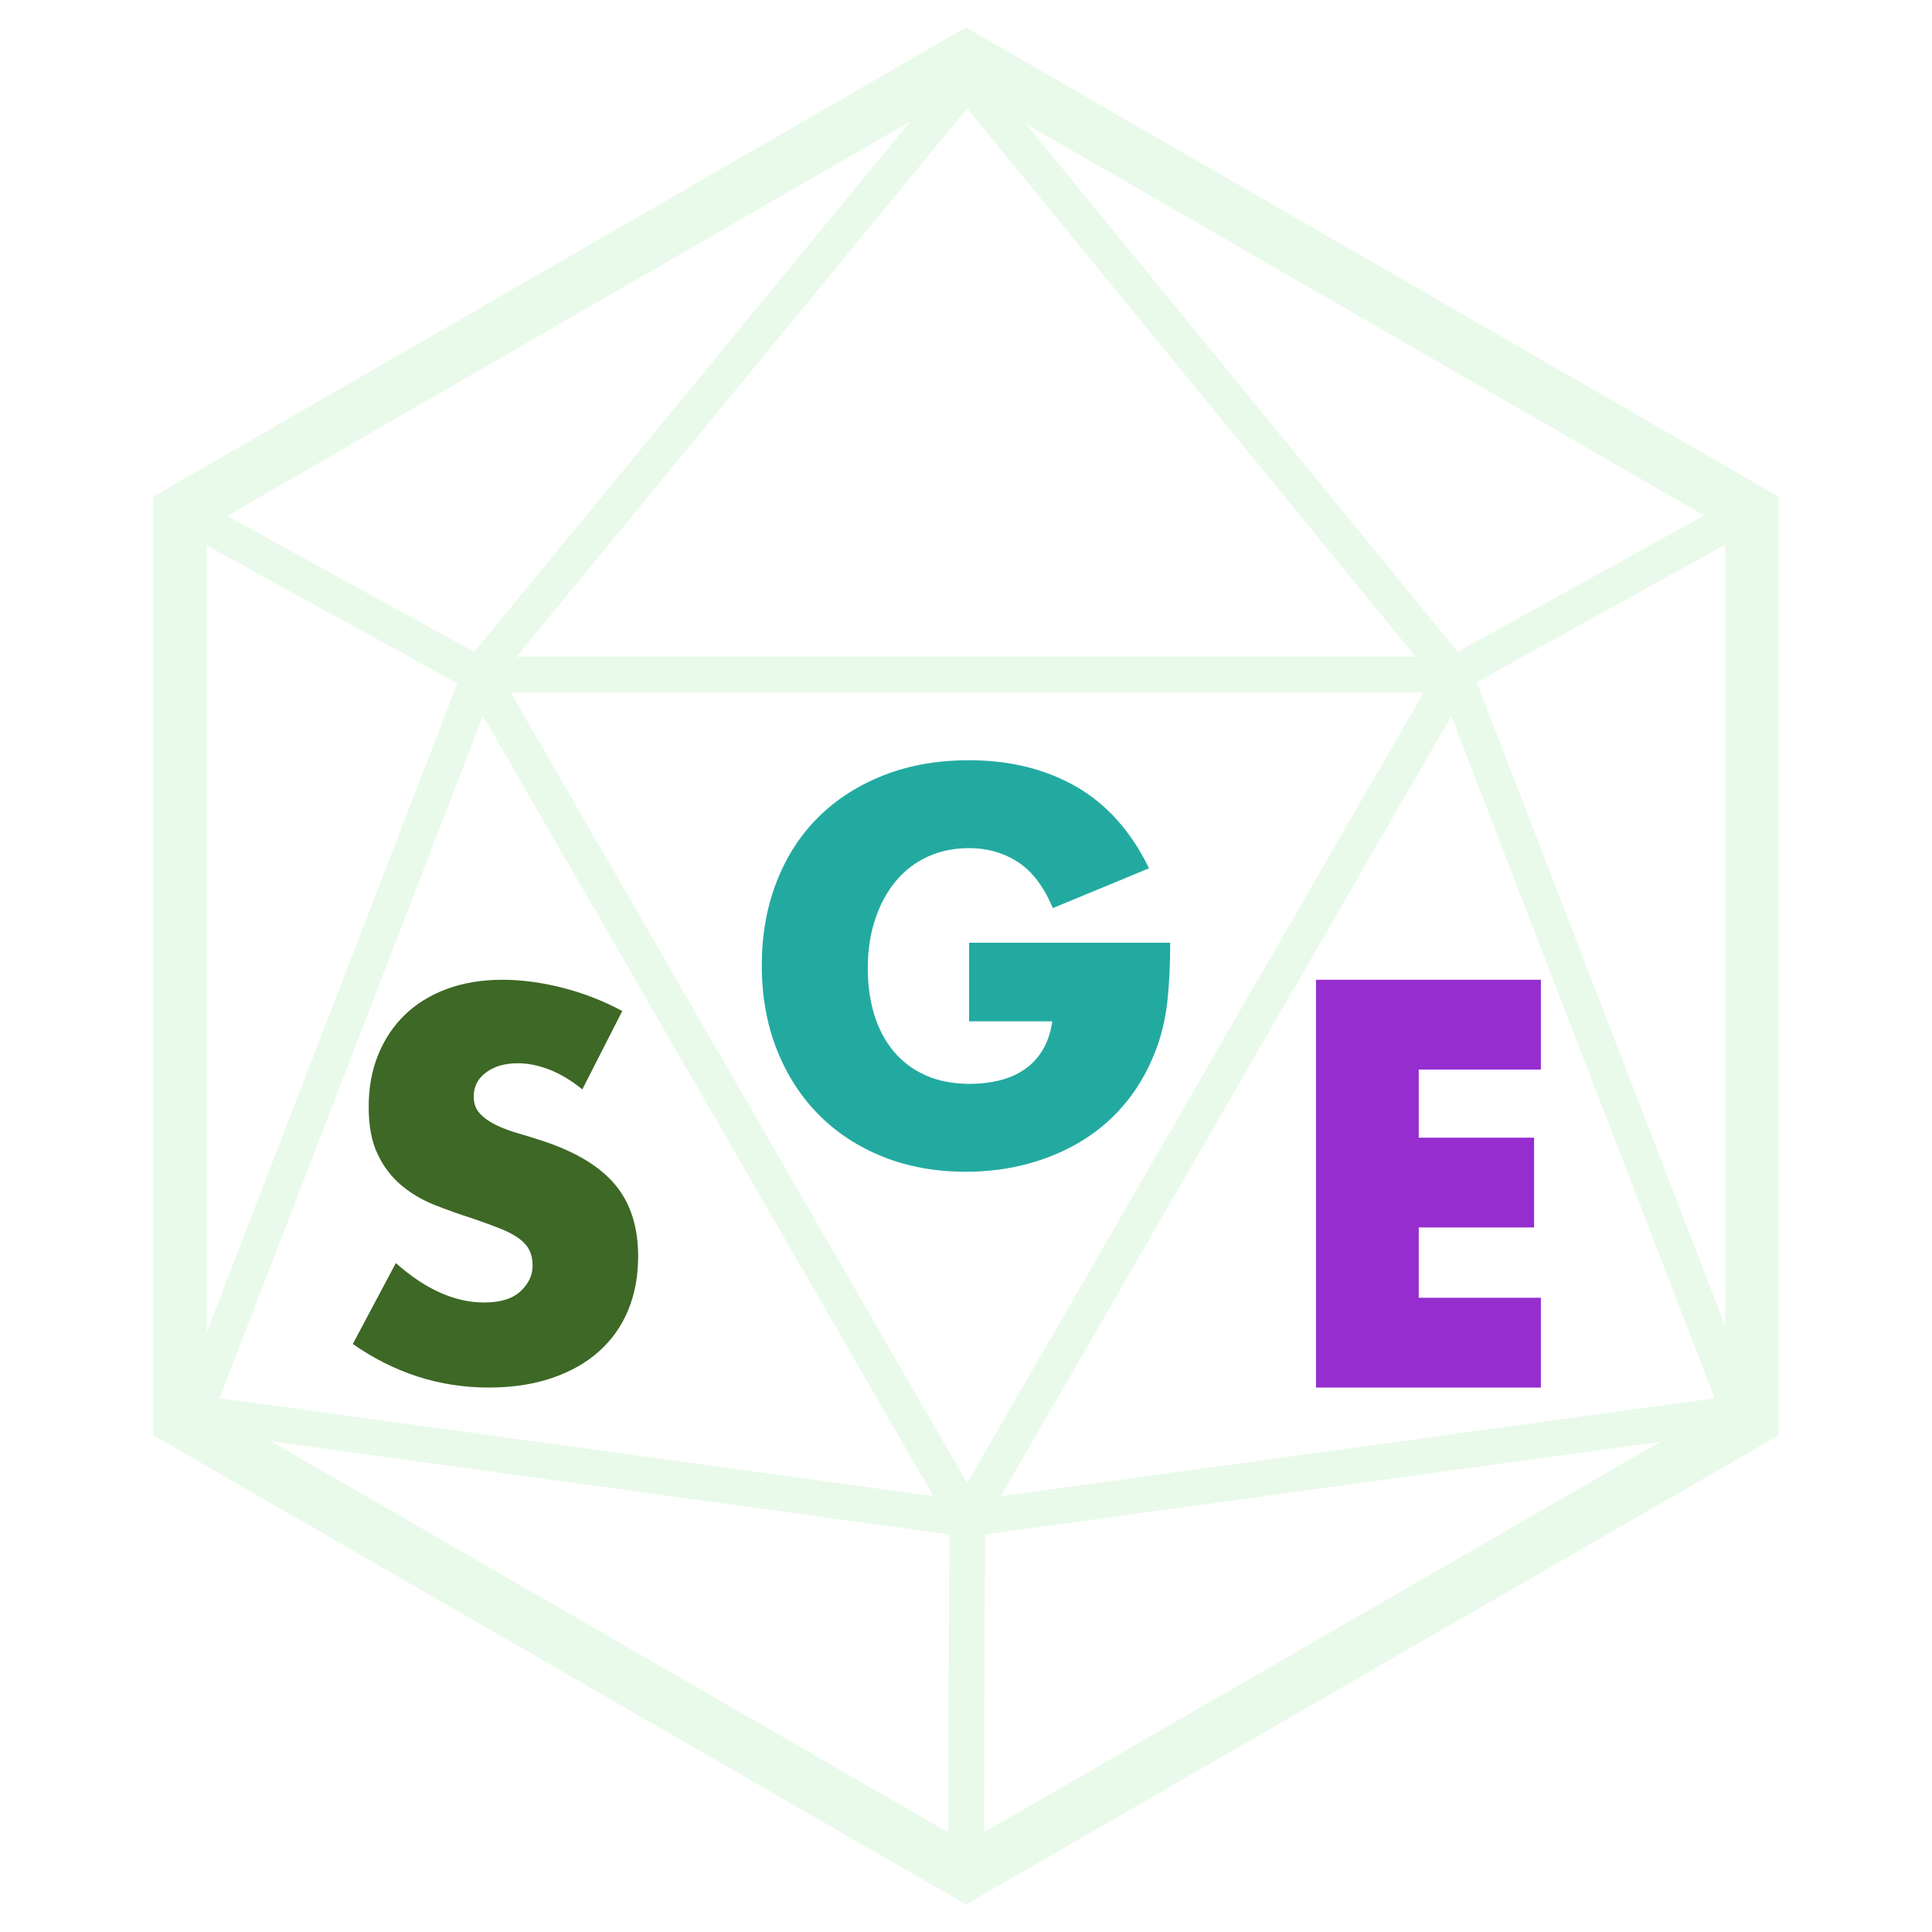
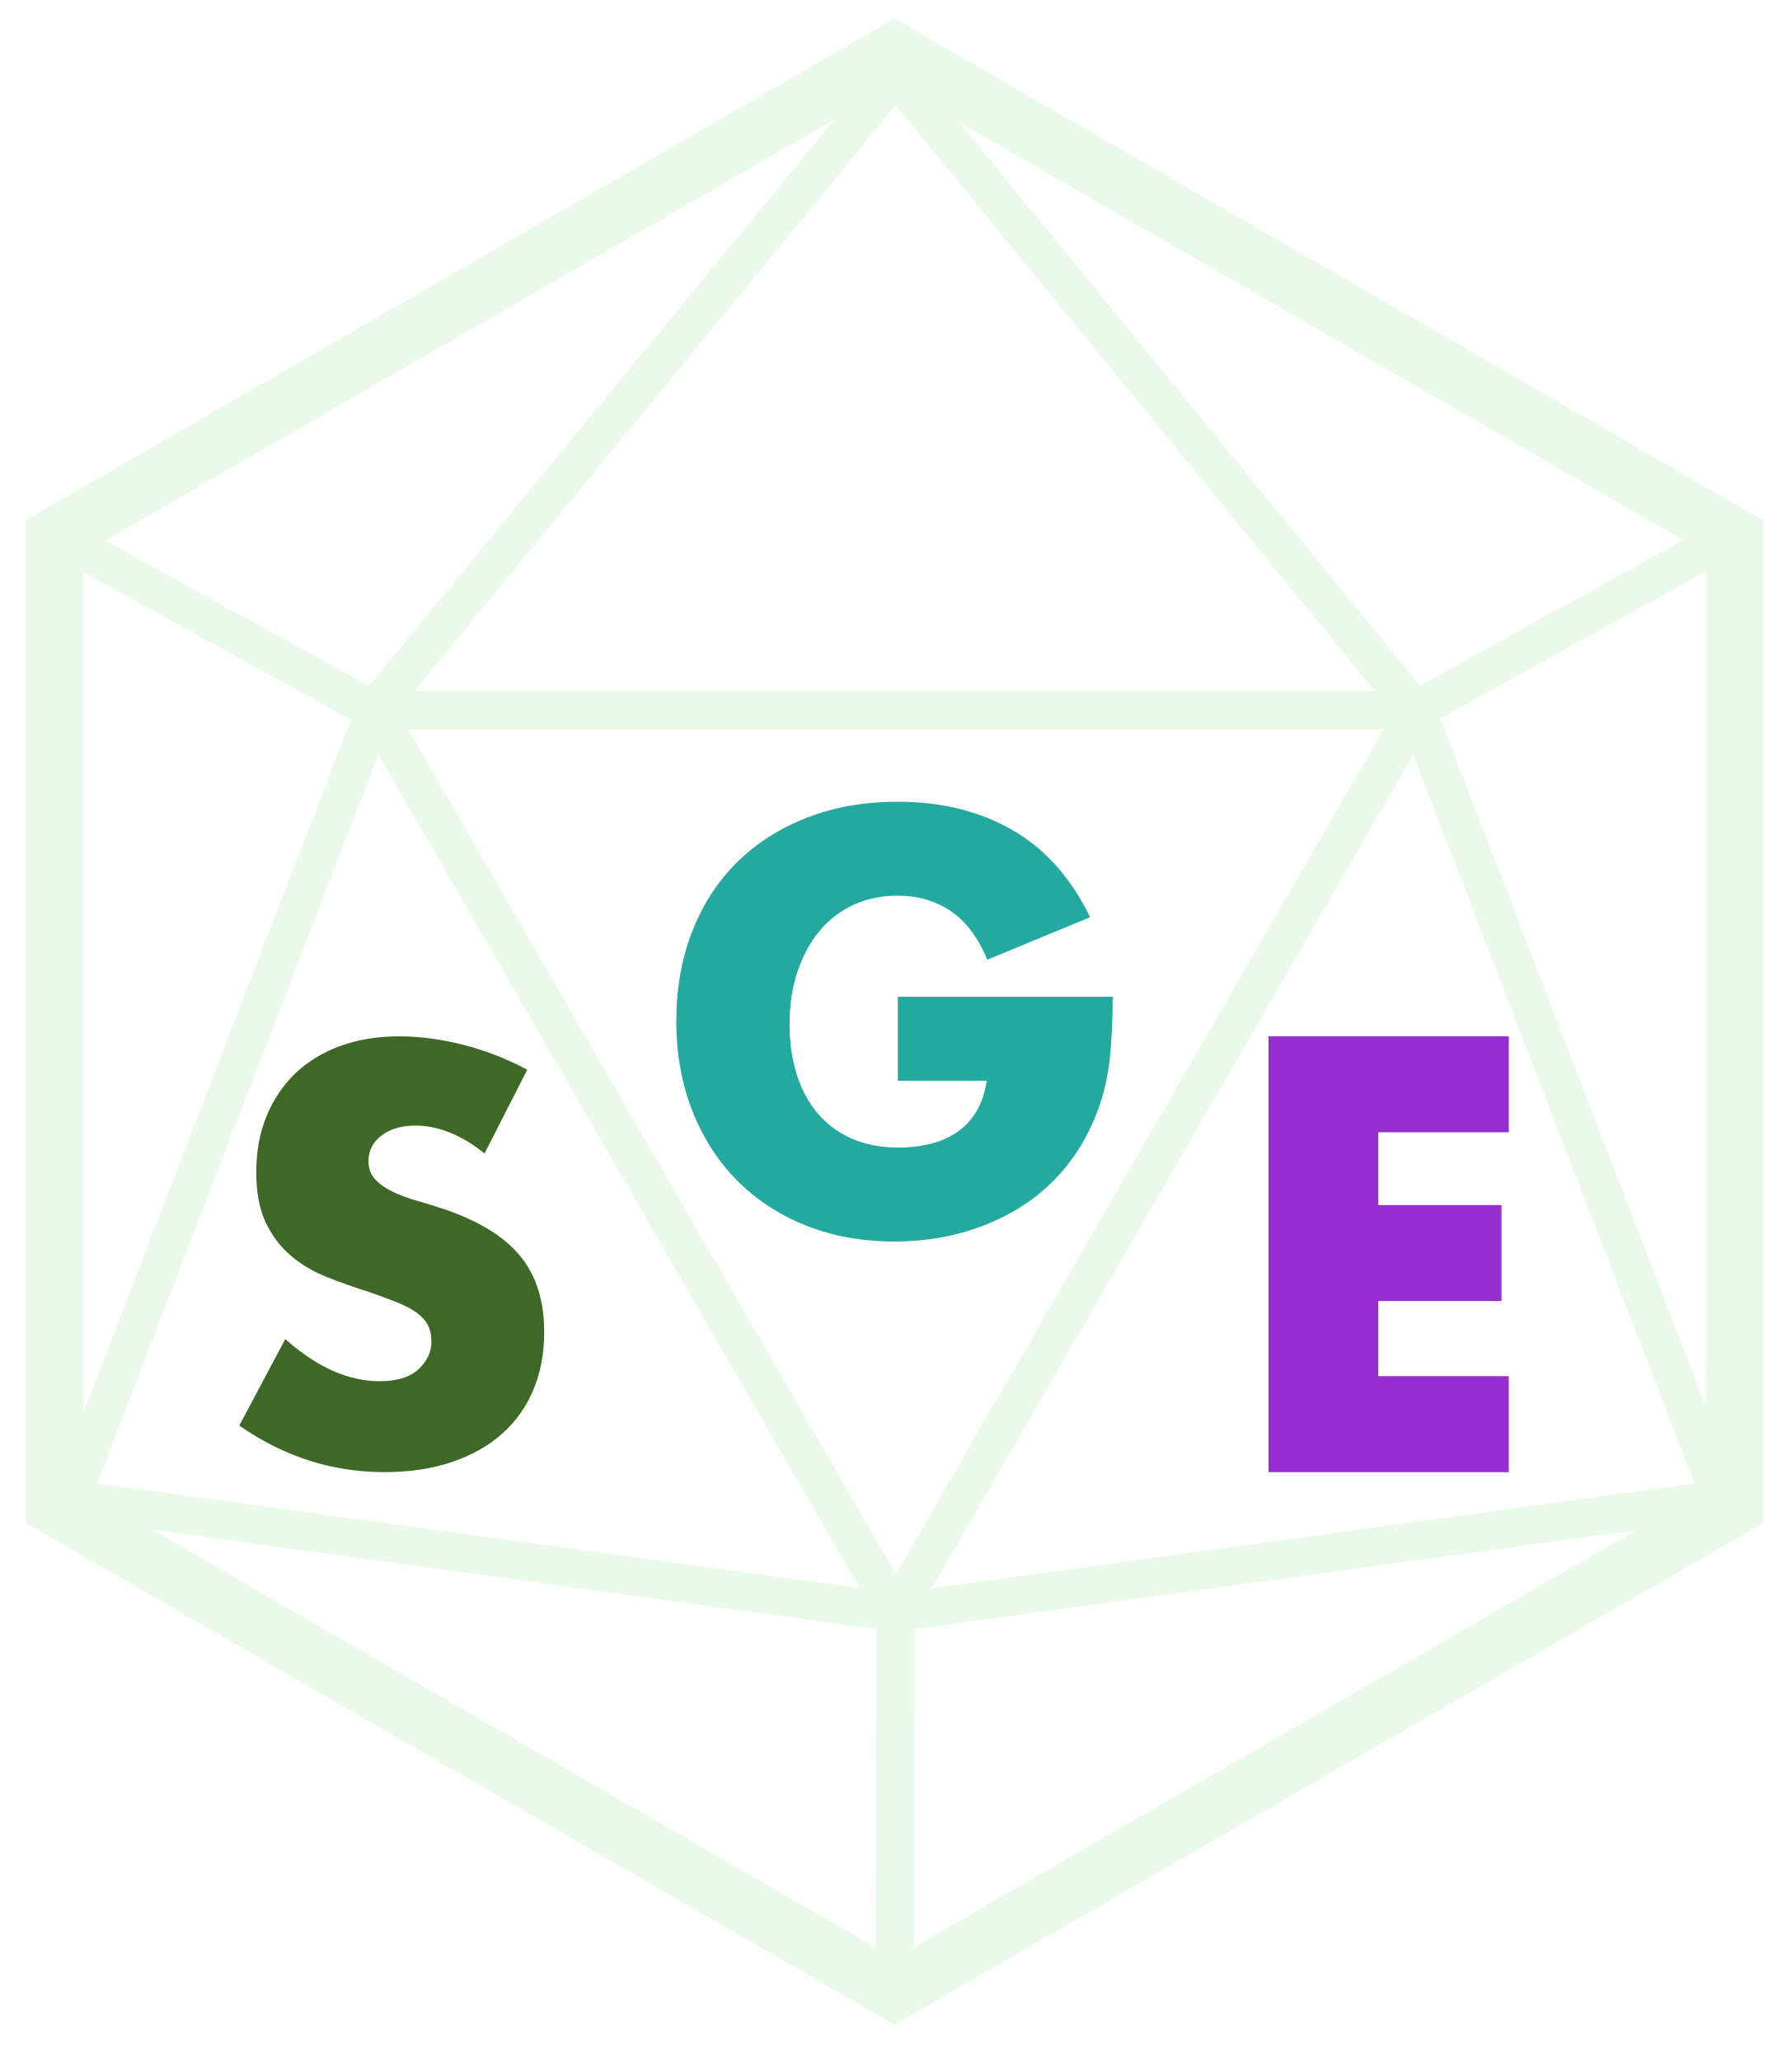
- <svg xmlns="http://www.w3.org/2000/svg" width="100%" height="100%" viewBox="0 0 2250 2250" version="1.1" xml:space="preserve" style="fill-rule:evenodd;clip-rule:evenodd;stroke-linecap:round;stroke-miterlimit:1.5;">
-   <g transform="matrix(2.08333,0,0,2.08333,0,0)">
-     <g transform="matrix(1.53658,0,0,1.53658,27.424,-267.143)">
-       <path d="M333.581,195.099L619.53,360.192L619.53,690.376L333.581,855.468L47.633,690.376L47.633,360.192L333.581,195.099Z" style="fill:none;stroke:rgb(234,250,234);stroke-width:19.52px;" />
+ <svg xmlns="http://www.w3.org/2000/svg" width="100%" height="100%" viewBox="0 0 1953 2246" version="1.1" xml:space="preserve" style="fill-rule:evenodd;clip-rule:evenodd;stroke-linecap:round;stroke-miterlimit:1.5;">
+   <g transform="matrix(2.08333,0,0,2.08333,-150.06,-11.6707)">
+     <g id="Outline" transform="matrix(1.53658,0,0,1.53658,27.424,-267.143)">
+       <path d="M333.581,195.099L619.53,360.192L619.53,690.376L333.581,855.468L47.633,690.376L47.633,360.192L333.581,195.099Z" style="fill:none;stroke:#eafaea;stroke-width:19.52px;" />
    </g>
    <g transform="matrix(1,0,0,1,0,20)">
-       <g id="Layer1" transform="matrix(1,0,0,0.822493,0,23.688)">
-         <g transform="matrix(-1,-1.48895e-16,1.22465e-16,-1.21582,1169.96,1344.75)">
-           <path d="M629.307,300.681L901.76,772.585L356.854,772.585L629.307,300.681Z" style="fill:none;stroke:rgb(234,250,234);stroke-width:20px;stroke-linecap:butt;stroke-miterlimit:3.11;" />
+       <g>
+         <g id="Dice-Inner" transform="matrix(1,0,0,0.822493,0,23.688)">
+           <g>
+             <g id="CenterTri" transform="matrix(-1,-1.48895e-16,1.22465e-16,-1.21582,1169.96,1344.75)">
+               <path d="M629.307,300.681L901.76,772.585L356.854,772.585L629.307,300.681Z" style="fill:none;stroke:#eafaea;stroke-width:20px;stroke-linecap:butt;stroke-miterlimit:3.11;" />
+             </g>
+             <g id="UpperLeft" transform="matrix(1,0,0,1.21582,0,-53.1165)">
+               <path d="M104.701,287.546L267.095,376.901" style="fill:none;stroke:#eafaea;stroke-width:20px;stroke-linecap:butt;stroke-miterlimit:3.11;" />
+             </g>
+             <g id="UpperRight" transform="matrix(1,0,0,1.21582,0,-53.1165)">
+               <path d="M812.453,377.149L976.601,286.278" style="fill:none;stroke:#eafaea;stroke-width:20.05px;stroke-linecap:butt;stroke-miterlimit:3.11;" />
+             </g>
+             <g id="UpperCenterRight" transform="matrix(1,0,0,1.21582,0,-53.1165)">
+               <path d="M540.71,44.93L812.433,377.124" style="fill:none;stroke:#eafaea;stroke-width:20px;stroke-linecap:butt;stroke-miterlimit:3.11;" />
+             </g>
+             <g id="UpperCenterLeft" transform="matrix(1,0,0,1.21582,0,-53.1165)">
+               <path d="M267.547,377.149L540.651,44.858" style="fill:none;stroke:#eafaea;stroke-width:20px;stroke-linecap:butt;stroke-miterlimit:3.11;" />
+             </g>
+             <g id="MidRight" transform="matrix(0.998835,0.000591745,-0.00680924,1.22352,3.24971,-50.6256)">
+               <path d="M979.893,793.074L813.338,372.346" style="fill:none;stroke:#eafaea;stroke-width:20.01px;stroke-linecap:butt;stroke-miterlimit:3.11;" />
+             </g>
+             <g id="MidLeft" transform="matrix(0.997497,-0.00511021,0.0173488,1.2121,-5.19824,-40.501)">
+               <path d="M267.664,369.025L96.382,793.074" style="fill:none;stroke:#eafaea;stroke-width:19.92px;stroke-linecap:butt;stroke-miterlimit:3.11;" />
+             </g>
+             <g id="LowerCenter" transform="matrix(1,0,0,1.21582,1.86242,-53.1165)">
+               <path d="M538.789,849.052L538.138,1050.62" style="fill:none;stroke:#eafaea;stroke-width:20px;stroke-linecap:butt;stroke-miterlimit:3.11;" />
+             </g>
+             <g id="LowerLeft" transform="matrix(0.999991,0.00529759,-0.00435723,1.2158,3.4398,-53.6621)">
+               <path d="M104.701,789.218L540.908,847.152" style="fill:none;stroke:#eafaea;stroke-width:20px;stroke-linecap:butt;stroke-miterlimit:3.11;" />
+             </g>
+             <g id="LowerRight" transform="matrix(-1,0.000691089,-0.000568415,-1.21582,1516.97,1893.33)">
+               <path d="M975.888,752.44L539.905,812.026" style="fill:none;stroke:#eafaea;stroke-width:20px;stroke-linecap:butt;stroke-miterlimit:3.11;" />
+             </g>
+           </g>
        </g>
-         <g transform="matrix(1,0,0,1.21582,0,-53.1165)">
-           <path d="M267.095,376.901L267.547,377.149" style="fill:none;stroke:rgb(234,250,234);stroke-width:20px;stroke-linecap:butt;stroke-miterlimit:3.11;" />
-         </g>
-         <g transform="matrix(1,0,0,1.21582,0,-53.1165)">
-           <path d="M104.701,287.546L267.095,376.901" style="fill:none;stroke:rgb(234,250,234);stroke-width:20px;stroke-linecap:butt;stroke-miterlimit:3.11;" />
-         </g>
-         <g transform="matrix(1,0,0,1.21582,0,-53.1165)">
-           <path d="M812.453,377.149L976.601,286.278" style="fill:none;stroke:rgb(234,250,234);stroke-width:20.05px;stroke-linecap:butt;stroke-miterlimit:3.11;" />
-         </g>
-         <g transform="matrix(1,0,0,1.21582,0,-53.1165)">
-           <path d="M540.71,44.93L812.433,377.124" style="fill:none;stroke:rgb(234,250,234);stroke-width:20px;stroke-linecap:butt;stroke-miterlimit:3.11;" />
-         </g>
-         <g transform="matrix(1,0,0,1.21582,0,-53.1165)">
-           <path d="M267.547,377.149L540.651,44.858" style="fill:none;stroke:rgb(234,250,234);stroke-width:20px;stroke-linecap:butt;stroke-miterlimit:3.11;" />
-         </g>
-         <g transform="matrix(0.998835,0.000591745,-0.00680924,1.22352,3.24971,-50.6256)">
-           <path d="M979.893,793.074L813.338,372.346" style="fill:none;stroke:rgb(234,250,234);stroke-width:20.01px;stroke-linecap:butt;stroke-miterlimit:3.11;" />
-         </g>
-         <g transform="matrix(0.997497,-0.00511021,0.0173488,1.2121,-5.19824,-40.501)">
-           <path d="M267.664,369.025L96.382,793.074" style="fill:none;stroke:rgb(234,250,234);stroke-width:19.92px;stroke-linecap:butt;stroke-miterlimit:3.11;" />
-         </g>
-         <g transform="matrix(1,0,0,1.21582,1.86242,-53.1165)">
-           <path d="M538.789,849.052L538.138,1050.62" style="fill:none;stroke:rgb(234,250,234);stroke-width:20px;stroke-linecap:butt;stroke-miterlimit:3.11;" />
-         </g>
-         <g transform="matrix(0.999991,0.00529759,-0.00435723,1.2158,3.4398,-53.6621)">
-           <path d="M104.701,789.218L540.908,847.152" style="fill:none;stroke:rgb(234,250,234);stroke-width:20px;stroke-linecap:butt;stroke-miterlimit:3.11;" />
-         </g>
-         <g transform="matrix(-1,0.000691089,-0.000568415,-1.21582,1516.97,1893.33)">
-           <path d="M975.888,752.44L539.905,812.026" style="fill:none;stroke:rgb(234,250,234);stroke-width:20px;stroke-linecap:butt;stroke-miterlimit:3.11;" />
-         </g>
-       </g>
-       <g id="Lettering2" transform="matrix(0.693363,0,0,0.693363,150.43,222.234)">
-         <g transform="matrix(0.926224,0,0,0.926224,-167.038,74.3847)">
-           <path d="M789.652,363.099L964.702,363.099C964.702,381.099 963.952,397.449 962.452,412.149C960.952,426.849 957.952,440.499 953.452,453.099C947.152,470.799 938.602,486.474 927.802,500.124C917.002,513.774 904.327,525.174 889.777,534.324C875.227,543.474 859.252,550.449 841.852,555.249C824.452,560.049 806.152,562.449 786.952,562.449C760.552,562.449 736.477,558.099 714.727,549.399C692.977,540.699 674.302,528.474 658.702,512.724C643.102,496.974 630.952,478.074 622.252,456.024C613.552,433.974 609.202,409.599 609.202,382.899C609.202,356.499 613.477,332.274 622.027,310.224C630.577,288.174 642.727,269.349 658.477,253.749C674.227,238.149 693.202,225.999 715.402,217.299C737.602,208.599 762.352,204.249 789.652,204.249C825.052,204.249 856.102,211.899 882.802,227.199C909.502,242.499 930.652,266.199 946.252,298.299L862.552,332.949C854.752,314.349 844.627,300.999 832.177,292.899C819.727,284.799 805.552,280.749 789.652,280.749C776.452,280.749 764.452,283.224 753.652,288.174C742.852,293.124 733.627,300.174 725.977,309.324C718.327,318.474 712.327,329.499 707.977,342.399C703.627,355.299 701.452,369.699 701.452,385.599C701.452,399.999 703.327,413.349 707.077,425.649C710.827,437.949 716.452,448.599 723.952,457.599C731.452,466.599 740.752,473.574 751.852,478.524C762.952,483.474 775.852,485.949 790.552,485.949C799.252,485.949 807.652,484.974 815.752,483.024C823.852,481.074 831.127,477.924 837.577,473.574C844.027,469.224 849.352,463.599 853.552,456.699C857.752,449.799 860.602,441.399 862.102,431.499L789.652,431.499L789.652,363.099Z" style="fill:rgb(34,170,161);" />
-         </g>
-         <g transform="matrix(0.917814,0,0,0.917814,-224.843,253.089)">
-           <path d="M520.102,300.549C510.502,292.749 500.902,286.974 491.302,283.224C481.702,279.474 472.402,277.599 463.402,277.599C452.002,277.599 442.702,280.299 435.502,285.699C428.302,291.099 424.702,298.149 424.702,306.849C424.702,312.849 426.502,317.799 430.102,321.699C433.702,325.599 438.427,328.974 444.277,331.824C450.127,334.674 456.727,337.149 464.077,339.249C471.427,341.349 478.702,343.599 485.902,345.999C514.702,355.599 535.777,368.424 549.127,384.474C562.477,400.524 569.152,421.449 569.152,447.249C569.152,464.649 566.227,480.399 560.377,494.499C554.527,508.599 545.977,520.674 534.727,530.724C523.477,540.774 509.677,548.574 493.327,554.124C476.977,559.674 458.452,562.449 437.752,562.449C394.852,562.449 355.102,549.699 318.502,524.199L356.302,453.099C369.502,464.799 382.552,473.499 395.452,479.199C408.352,484.899 421.102,487.749 433.702,487.749C448.102,487.749 458.827,484.449 465.877,477.849C472.927,471.249 476.452,463.749 476.452,455.349C476.452,450.249 475.552,445.824 473.752,442.074C471.952,438.324 468.952,434.874 464.752,431.724C460.552,428.574 455.077,425.649 448.327,422.949C441.577,420.249 433.402,417.249 423.802,413.949C412.402,410.349 401.227,406.374 390.277,402.024C379.327,397.674 369.577,391.899 361.027,384.699C352.477,377.499 345.577,368.424 340.327,357.474C335.077,346.524 332.452,332.649 332.452,315.849C332.452,299.049 335.227,283.824 340.777,270.174C346.327,256.524 354.127,244.824 364.177,235.074C374.227,225.324 386.527,217.749 401.077,212.349C415.627,206.949 431.902,204.249 449.902,204.249C466.702,204.249 484.252,206.574 502.552,211.224C520.852,215.874 538.402,222.699 555.202,231.699L520.102,300.549Z" style="fill:rgb(61,104,37);" />
-         </g>
-         <g transform="matrix(0.939177,0,0,0.968939,-114.394,233.49)">
-           <path d="M1213.55,288.399L1108.7,288.399L1108.7,345.099L1207.7,345.099L1207.7,419.799L1108.7,419.799L1108.7,478.299L1213.55,478.299L1213.55,552.999L1020.5,552.999L1020.5,213.699L1213.55,213.699L1213.55,288.399Z" style="fill:rgb(149,45,207);" />
+         <g id="Lettering" transform="matrix(0.693363,0,0,0.693363,150.43,222.234)">
+           <g>
+             <g id="G" transform="matrix(0.926224,0,0,0.926224,-167.038,74.3847)">
+               <path d="M789.652,363.099L964.702,363.099C964.702,381.099 963.952,397.449 962.452,412.149C960.952,426.849 957.952,440.499 953.452,453.099C947.152,470.799 938.602,486.474 927.802,500.124C917.002,513.774 904.327,525.174 889.777,534.324C875.227,543.474 859.252,550.449 841.852,555.249C824.452,560.049 806.152,562.449 786.952,562.449C760.552,562.449 736.477,558.099 714.727,549.399C692.977,540.699 674.302,528.474 658.702,512.724C643.102,496.974 630.952,478.074 622.252,456.024C613.552,433.974 609.202,409.599 609.202,382.899C609.202,356.499 613.477,332.274 622.027,310.224C630.577,288.174 642.727,269.349 658.477,253.749C674.227,238.149 693.202,225.999 715.402,217.299C737.602,208.599 762.352,204.249 789.652,204.249C825.052,204.249 856.102,211.899 882.802,227.199C909.502,242.499 930.652,266.199 946.252,298.299L862.552,332.949C854.752,314.349 844.627,300.999 832.177,292.899C819.727,284.799 805.552,280.749 789.652,280.749C776.452,280.749 764.452,283.224 753.652,288.174C742.852,293.124 733.627,300.174 725.977,309.324C718.327,318.474 712.327,329.499 707.977,342.399C703.627,355.299 701.452,369.699 701.452,385.599C701.452,399.999 703.327,413.349 707.077,425.649C710.827,437.949 716.452,448.599 723.952,457.599C731.452,466.599 740.752,473.574 751.852,478.524C762.952,483.474 775.852,485.949 790.552,485.949C799.252,485.949 807.652,484.974 815.752,483.024C823.852,481.074 831.127,477.924 837.577,473.574C844.027,469.224 849.352,463.599 853.552,456.699C857.752,449.799 860.602,441.399 862.102,431.499L789.652,431.499L789.652,363.099Z" style="fill:#22aaa1;" />
+             </g>
+             <g id="S" transform="matrix(0.917814,0,0,0.917814,-224.843,253.089)">
+               <path d="M520.102,300.549C510.502,292.749 500.902,286.974 491.302,283.224C481.702,279.474 472.402,277.599 463.402,277.599C452.002,277.599 442.702,280.299 435.502,285.699C428.302,291.099 424.702,298.149 424.702,306.849C424.702,312.849 426.502,317.799 430.102,321.699C433.702,325.599 438.427,328.974 444.277,331.824C450.127,334.674 456.727,337.149 464.077,339.249C471.427,341.349 478.702,343.599 485.902,345.999C514.702,355.599 535.777,368.424 549.127,384.474C562.477,400.524 569.152,421.449 569.152,447.249C569.152,464.649 566.227,480.399 560.377,494.499C554.527,508.599 545.977,520.674 534.727,530.724C523.477,540.774 509.677,548.574 493.327,554.124C476.977,559.674 458.452,562.449 437.752,562.449C394.852,562.449 355.102,549.699 318.502,524.199L356.302,453.099C369.502,464.799 382.552,473.499 395.452,479.199C408.352,484.899 421.102,487.749 433.702,487.749C448.102,487.749 458.827,484.449 465.877,477.849C472.927,471.249 476.452,463.749 476.452,455.349C476.452,450.249 475.552,445.824 473.752,442.074C471.952,438.324 468.952,434.874 464.752,431.724C460.552,428.574 455.077,425.649 448.327,422.949C441.577,420.249 433.402,417.249 423.802,413.949C412.402,410.349 401.227,406.374 390.277,402.024C379.327,397.674 369.577,391.899 361.027,384.699C352.477,377.499 345.577,368.424 340.327,357.474C335.077,346.524 332.452,332.649 332.452,315.849C332.452,299.049 335.227,283.824 340.777,270.174C346.327,256.524 354.127,244.824 364.177,235.074C374.227,225.324 386.527,217.749 401.077,212.349C415.627,206.949 431.902,204.249 449.902,204.249C466.702,204.249 484.252,206.574 502.552,211.224C520.852,215.874 538.402,222.699 555.202,231.699L520.102,300.549Z" style="fill:#3d6825;" />
+             </g>
+             <g id="E" transform="matrix(0.939177,0,0,0.968939,-114.394,233.49)">
+               <path d="M1213.55,288.399L1108.7,288.399L1108.7,345.099L1207.7,345.099L1207.7,419.799L1108.7,419.799L1108.7,478.299L1213.55,478.299L1213.55,552.999L1020.5,552.999L1020.5,213.699L1213.55,213.699L1213.55,288.399Z" style="fill:#952dcf;" />
+             </g>
+           </g>
        </g>
      </g>
    </g>
  </g>
</svg>
